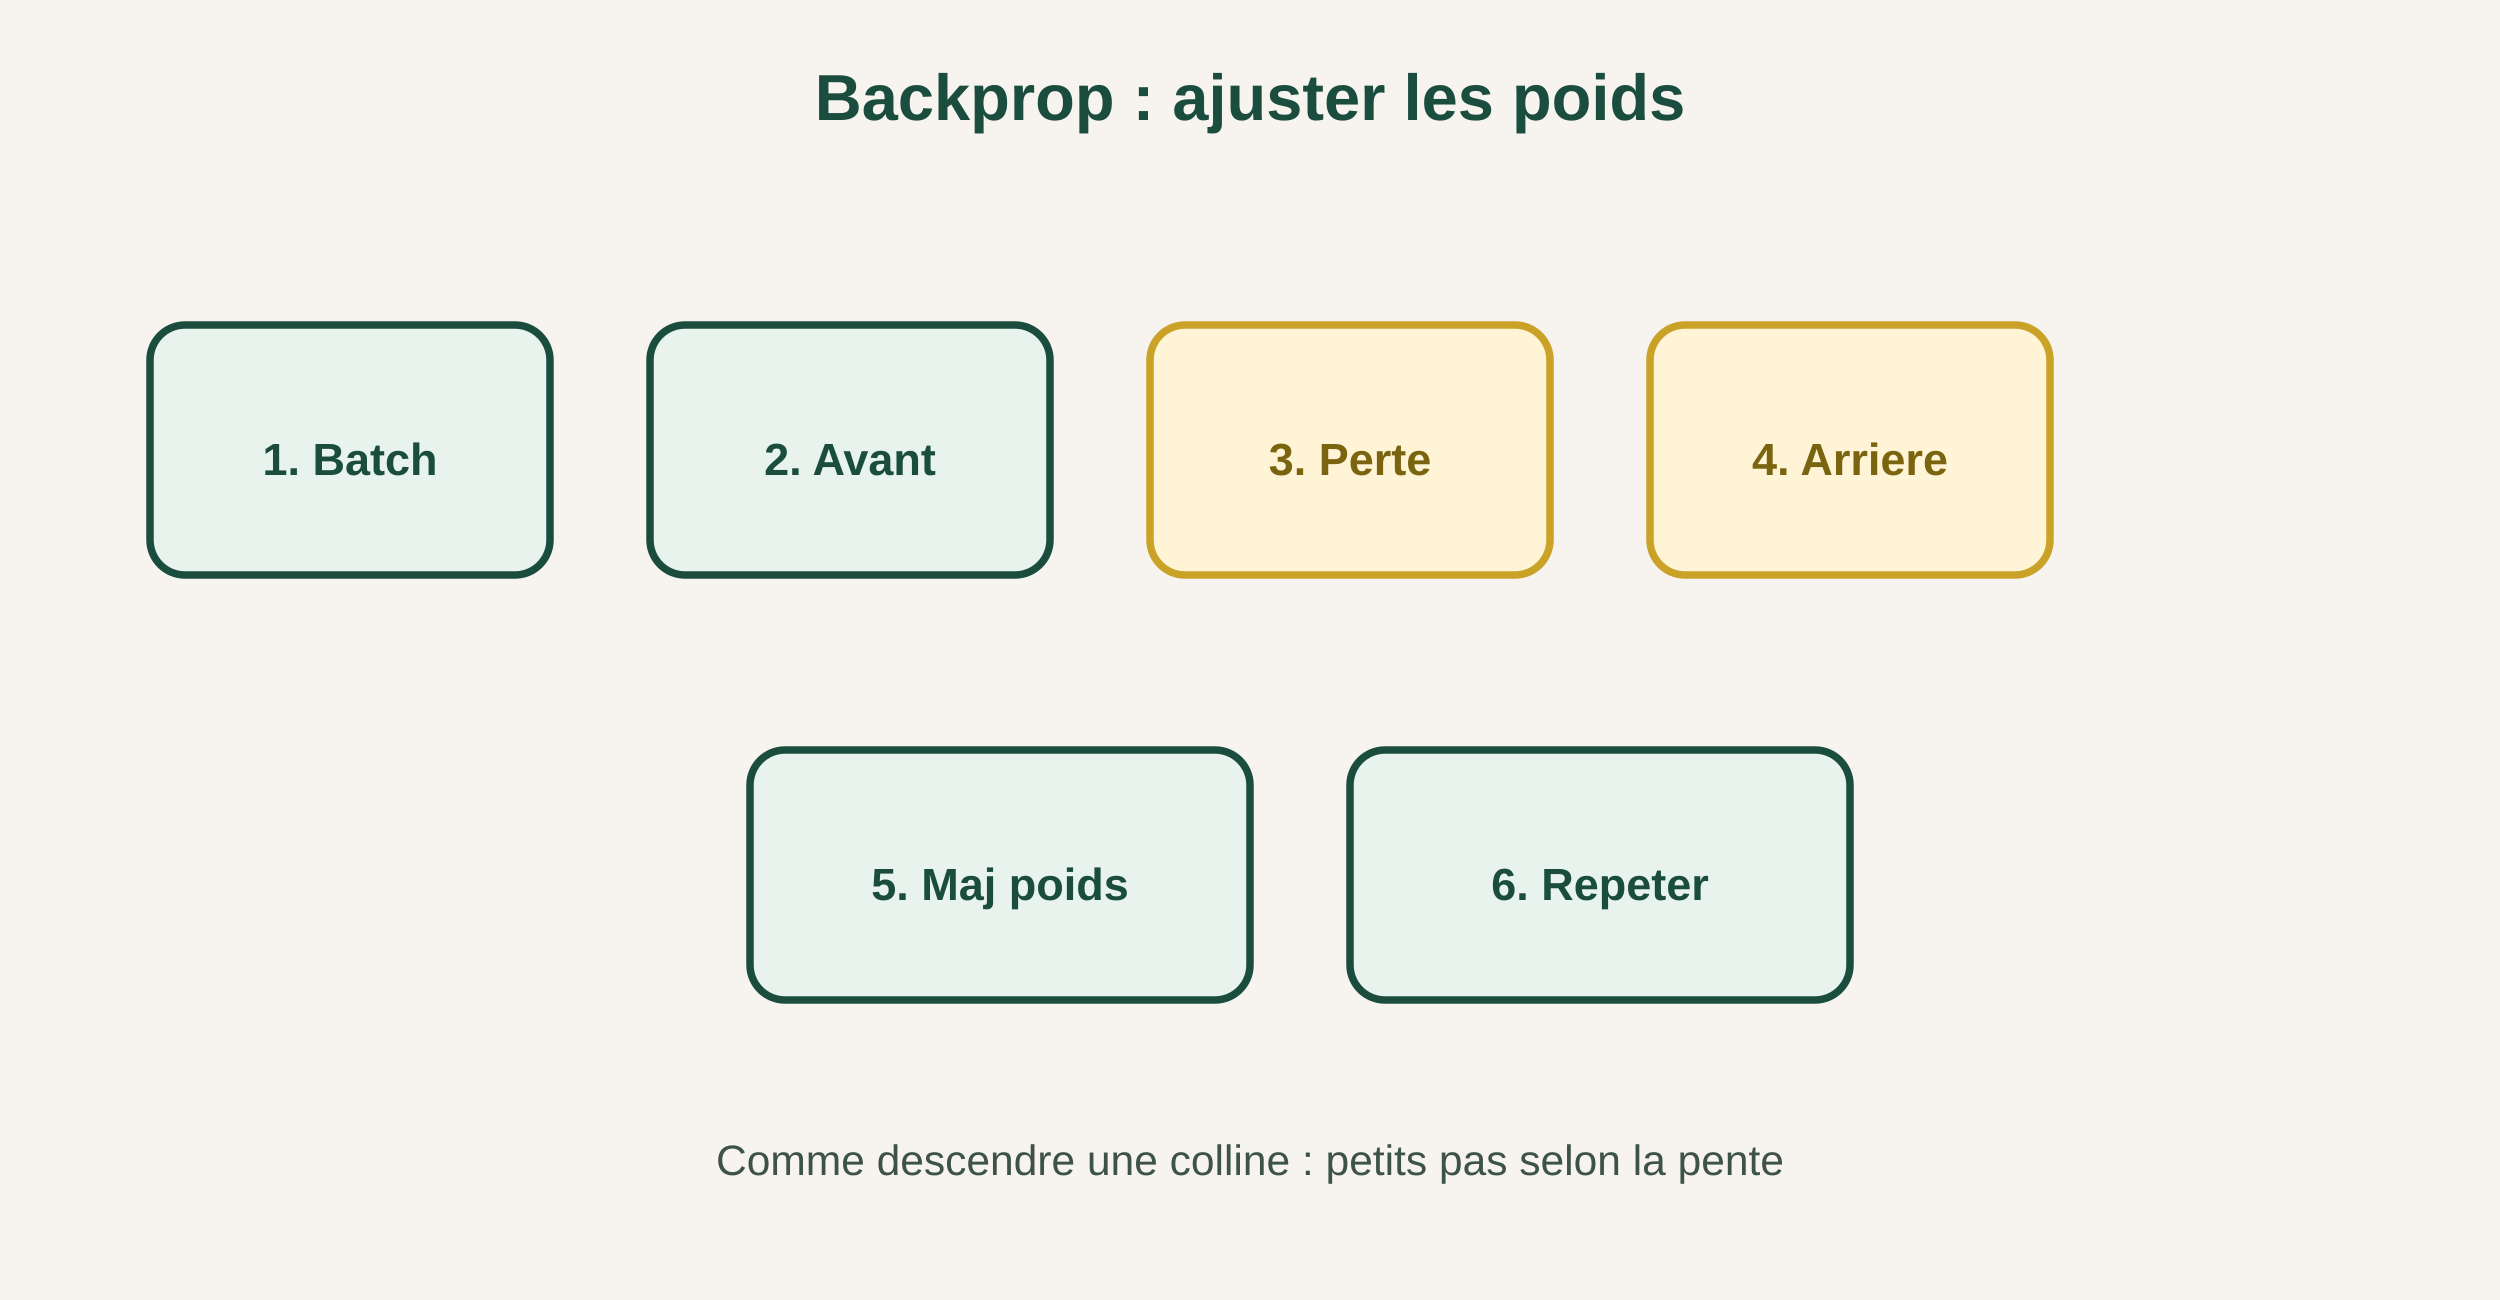
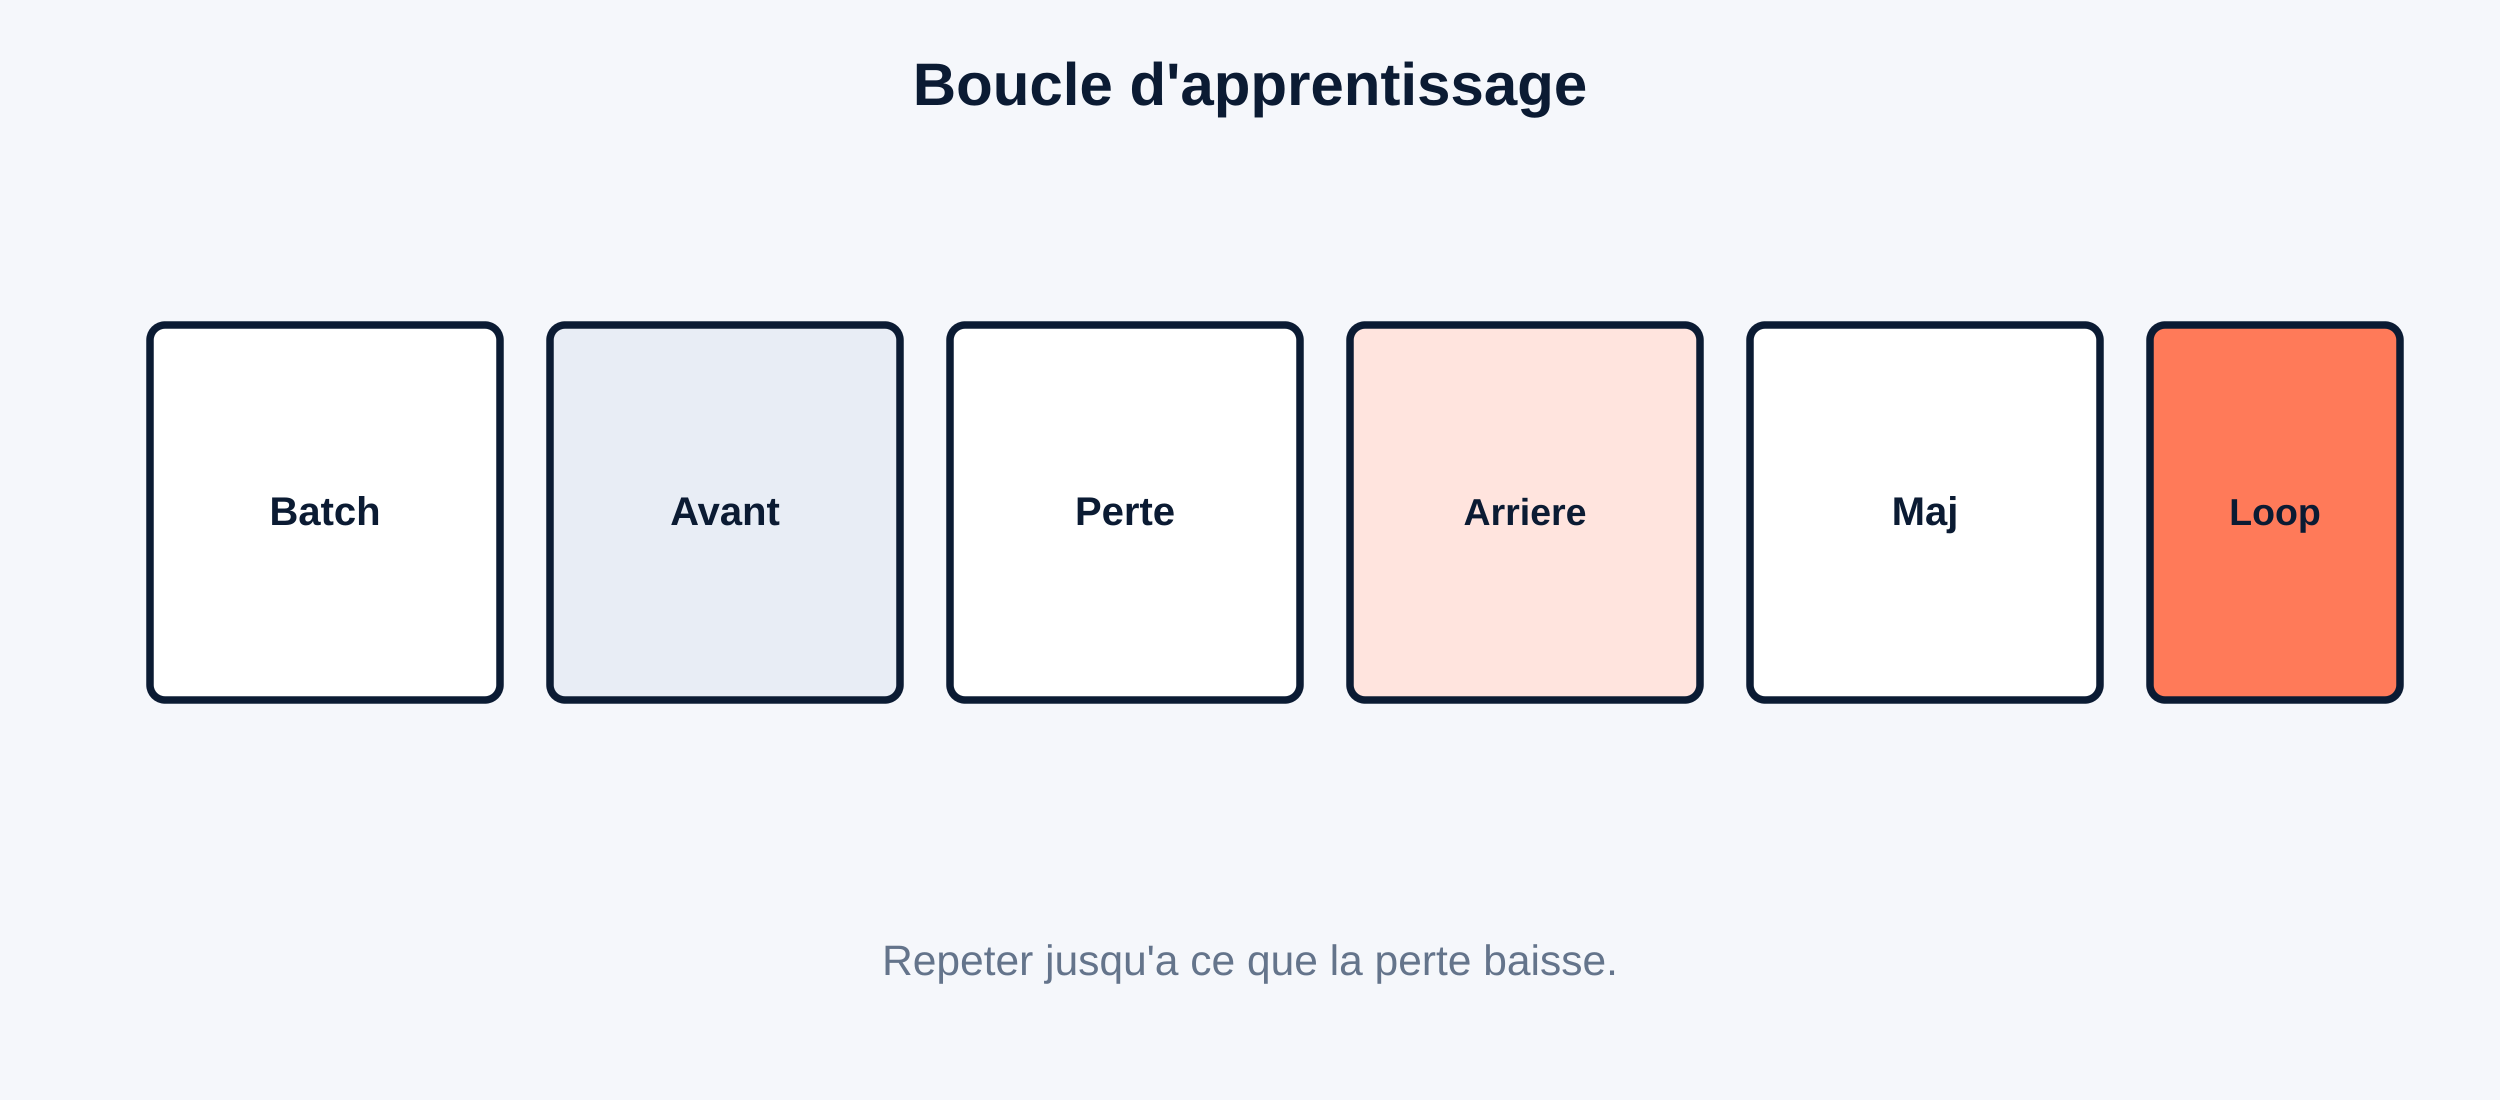
- <svg xmlns="http://www.w3.org/2000/svg" width="1000" height="520" viewBox="0 0 1000 520">
-   <rect width="1000" height="520" fill="#f7f4ef" />
-   <text x="500" y="48" text-anchor="middle" font-family="Segoe UI, Arial, sans-serif" font-size="26" fill="#1a4d3e" font-weight="700">Backprop : ajuster les poids</text>
-   <rect x="60" y="130" width="160" height="100" rx="14" fill="#e8f3ee" stroke="#1a4d3e" stroke-width="3" />
-   <text x="140" y="190" text-anchor="middle" font-family="Segoe UI, Arial, sans-serif" font-size="18" fill="#1a4d3e" font-weight="700">1. Batch</text>
-   <rect x="260" y="130" width="160" height="100" rx="14" fill="#e8f3ee" stroke="#1a4d3e" stroke-width="3" />
-   <text x="340" y="190" text-anchor="middle" font-family="Segoe UI, Arial, sans-serif" font-size="18" fill="#1a4d3e" font-weight="700">2. Avant</text>
-   <rect x="460" y="130" width="160" height="100" rx="14" fill="#fff4d6" stroke="#c9a227" stroke-width="3" />
-   <text x="540" y="190" text-anchor="middle" font-family="Segoe UI, Arial, sans-serif" font-size="18" fill="#7a6410" font-weight="700">3. Perte</text>
-   <rect x="660" y="130" width="160" height="100" rx="14" fill="#fff4d6" stroke="#c9a227" stroke-width="3" />
-   <text x="740" y="190" text-anchor="middle" font-family="Segoe UI, Arial, sans-serif" font-size="18" fill="#7a6410" font-weight="700">4. Arriere</text>
-   <rect x="300" y="300" width="200" height="100" rx="14" fill="#e8f3ee" stroke="#1a4d3e" stroke-width="3" />
-   <text x="400" y="360" text-anchor="middle" font-family="Segoe UI, Arial, sans-serif" font-size="18" fill="#1a4d3e" font-weight="700">5. Maj poids</text>
-   <rect x="540" y="300" width="200" height="100" rx="14" fill="#e8f3ee" stroke="#1a4d3e" stroke-width="3" />
-   <text x="640" y="360" text-anchor="middle" font-family="Segoe UI, Arial, sans-serif" font-size="18" fill="#1a4d3e" font-weight="700">6. Repeter</text>
-   <text x="500" y="470" text-anchor="middle" font-family="Segoe UI, Arial, sans-serif" font-size="17" fill="#3d5248">Comme descendre une colline : petits pas selon la pente</text>
+ <svg xmlns="http://www.w3.org/2000/svg" width="1000" height="440" viewBox="0 0 1000 440">
+   <rect width="1000" height="440" fill="#f5f7fb" />
+   <text x="500" y="42" text-anchor="middle" font-family="Segoe UI, Arial, sans-serif" font-size="24" fill="#0b1b33" font-weight="700">Boucle d'apprentissage</text>
+   <rect x="60" y="130" width="140" height="150" rx="6" fill="#ffffff" stroke="#0b1b33" stroke-width="3" />
+   <text x="130" y="210" text-anchor="middle" font-family="Segoe UI, Arial, sans-serif" font-size="16" fill="#0b1b33" font-weight="700">Batch</text>
+   <rect x="220" y="130" width="140" height="150" rx="6" fill="#e8edf5" stroke="#0b1b33" stroke-width="3" />
+   <text x="290" y="210" text-anchor="middle" font-family="Segoe UI, Arial, sans-serif" font-size="16" fill="#0b1b33" font-weight="700">Avant</text>
+   <rect x="380" y="130" width="140" height="150" rx="6" fill="#ffffff" stroke="#0b1b33" stroke-width="3" />
+   <text x="450" y="210" text-anchor="middle" font-family="Segoe UI, Arial, sans-serif" font-size="16" fill="#0b1b33" font-weight="700">Perte</text>
+   <rect x="540" y="130" width="140" height="150" rx="6" fill="#ffe4de" stroke="#0b1b33" stroke-width="3" />
+   <text x="610" y="210" text-anchor="middle" font-family="Segoe UI, Arial, sans-serif" font-size="15" fill="#0b1b33" font-weight="700">Arriere</text>
+   <rect x="700" y="130" width="140" height="150" rx="6" fill="#ffffff" stroke="#0b1b33" stroke-width="3" />
+   <text x="770" y="210" text-anchor="middle" font-family="Segoe UI, Arial, sans-serif" font-size="16" fill="#0b1b33" font-weight="700">Maj</text>
+   <rect x="860" y="130" width="100" height="150" rx="6" fill="#ff7a59" stroke="#0b1b33" stroke-width="3" />
+   <text x="910" y="210" text-anchor="middle" font-family="Segoe UI, Arial, sans-serif" font-size="15" fill="#0b1b33" font-weight="700">Loop</text>
+   <text x="500" y="390" text-anchor="middle" font-family="Segoe UI, Arial, sans-serif" font-size="17" fill="#64748b" font-weight="400">Repeter jusqu'a ce que la perte baisse.</text>
</svg>
